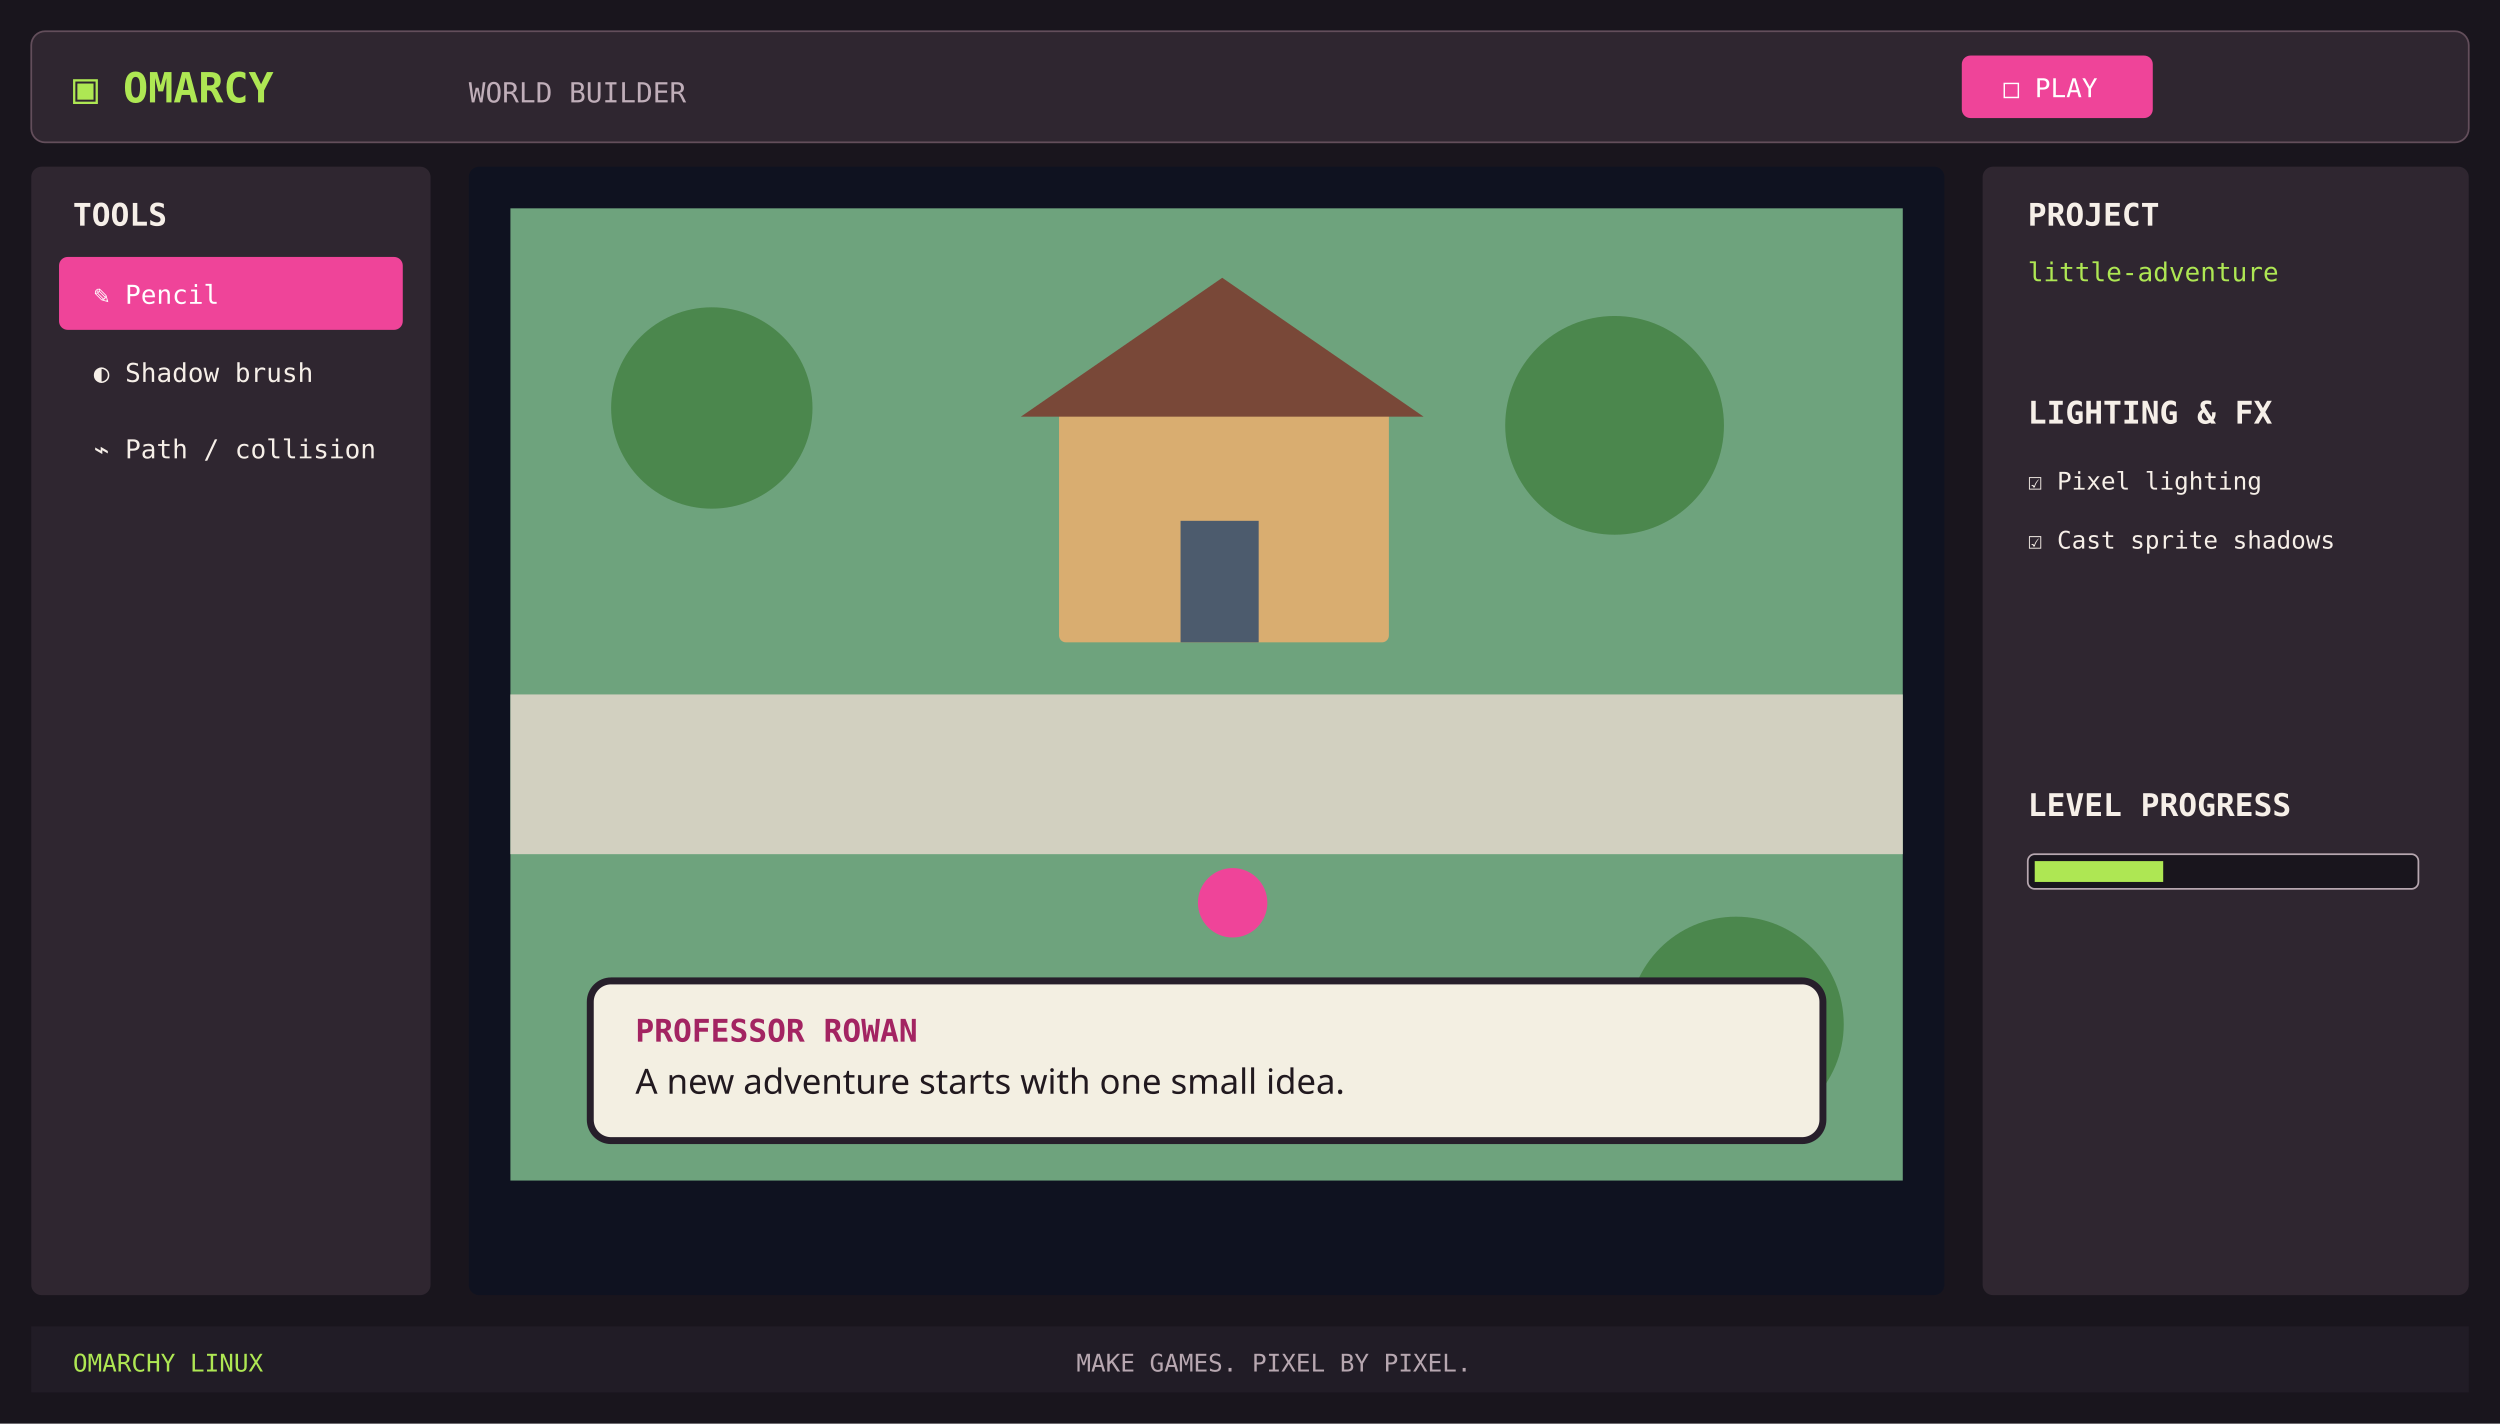
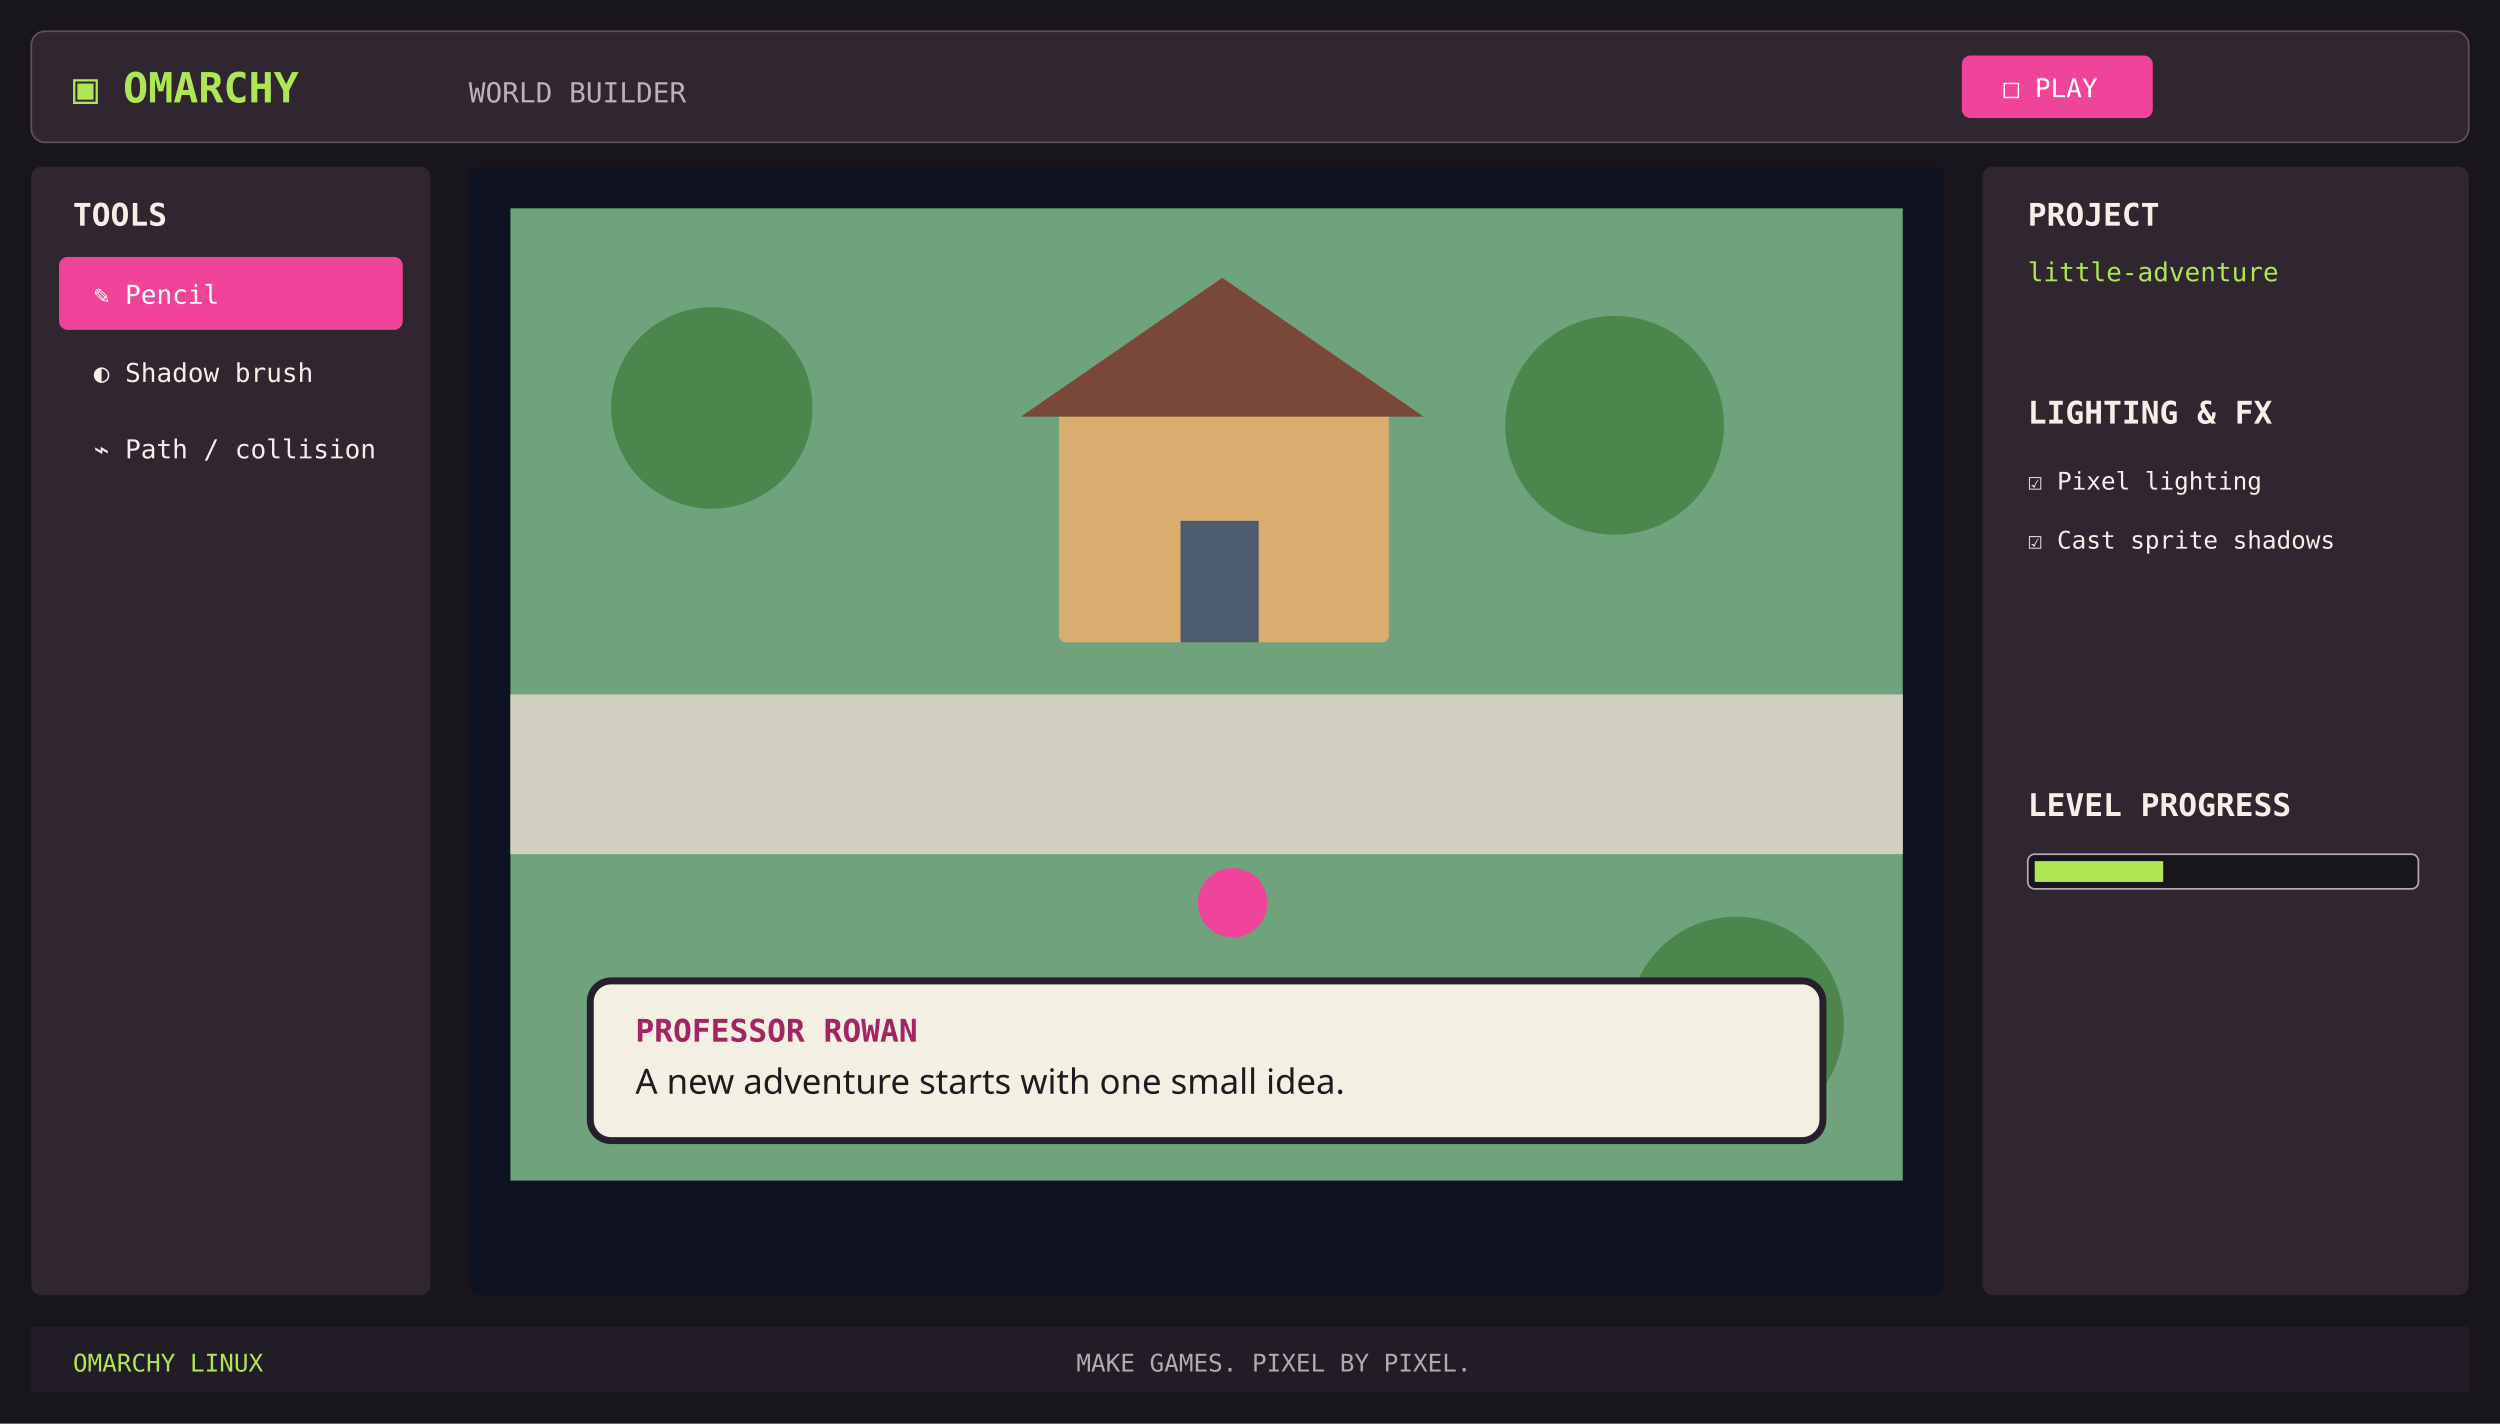
<svg xmlns="http://www.w3.org/2000/svg" viewBox="0 0 1440 820">
  <rect width="1440" height="820" fill="#19151d" />
  <rect x="18" y="18" width="1404" height="64" rx="8" fill="#2f2630" stroke="#634e5b" />
-   <text x="42" y="59" fill="#aee753" font-family="monospace" font-size="24" font-weight="700">▣ OMARCY</text>
+   <text x="42" y="59" fill="#aee753" font-family="monospace" font-size="24" font-weight="700">▣ OMARCHY</text>
  <text x="270" y="59" fill="#c0aeb9" font-family="monospace" font-size="16">WORLD BUILDER</text>
  <rect x="1130" y="32" width="110" height="36" rx="5" fill="#ef4499" />
  <text x="1154" y="56" fill="#fff" font-family="monospace" font-size="15">□ PLAY</text>
  <rect x="18" y="96" width="230" height="650" rx="6" fill="#2f2630" />
  <text x="42" y="130" fill="#f6efe8" font-family="monospace" font-size="18" font-weight="700">TOOLS</text>
  <rect x="34" y="148" width="198" height="42" rx="5" fill="#ef4499" />
  <text x="54" y="175" fill="#fff" font-family="monospace" font-size="15">✎ Pencil</text>
  <text x="54" y="220" fill="#f6efe8" font-family="monospace" font-size="15">◐ Shadow brush</text>
  <text x="54" y="264" fill="#f6efe8" font-family="monospace" font-size="15">⌁ Path / collision</text>
  <rect x="270" y="96" width="850" height="650" rx="6" fill="#0f1220" />
  <rect x="294" y="120" width="802" height="560" fill="#6ea37d" />
  <path d="M294 400h802v92H294z" fill="#d2d0c0" />
  <g fill="#4b874d">
    <circle cx="410" cy="235" r="58" />
    <circle cx="930" cy="245" r="63" />
    <circle cx="1000" cy="590" r="62" />
  </g>
  <g fill="#d9ad70">
    <rect x="610" y="230" width="190" height="140" rx="4" />
    <path d="M588 240l116-80 116 80z" fill="#794838" />
    <rect x="680" y="300" width="45" height="70" fill="#4c5b6d" />
  </g>
  <circle cx="710" cy="520" r="20" fill="#ef4499" />
  <rect x="340" y="565" width="710" height="92" rx="12" fill="#f3efe2" stroke="#271f2b" stroke-width="4" />
  <text x="366" y="600" fill="#a32462" font-family="monospace" font-size="18" font-weight="700">PROFESSOR ROWAN</text>
  <text x="366" y="630" fill="#21191f" font-family="sans-serif" font-size="20">A new adventure starts with one small idea.</text>
  <rect x="1142" y="96" width="280" height="650" rx="6" fill="#2f2630" />
  <text x="1168" y="130" fill="#f6efe8" font-family="monospace" font-size="18" font-weight="700">PROJECT</text>
  <text x="1168" y="162" fill="#aee753" font-family="monospace" font-size="15">little-adventure</text>
  <text x="1168" y="244" fill="#f6efe8" font-family="monospace" font-size="18" font-weight="700">LIGHTING &amp; FX</text>
  <text x="1168" y="282" fill="#f6efe8" font-family="monospace" font-size="14">☑ Pixel lighting</text>
  <text x="1168" y="316" fill="#f6efe8" font-family="monospace" font-size="14">☑ Cast sprite shadows</text>
  <text x="1168" y="470" fill="#f6efe8" font-family="monospace" font-size="18" font-weight="700">LEVEL PROGRESS</text>
  <rect x="1168" y="492" width="225" height="20" rx="4" fill="#19151d" stroke="#b7a7b0" />
  <rect x="1172" y="496" width="74" height="12" fill="#aee753" />
  <rect x="18" y="764" width="1404" height="38" fill="#211c26" />
  <text x="42" y="790" fill="#aee753" font-family="monospace" font-size="14">OMARCHY LINUX</text>
  <text x="620" y="790" fill="#b7a7b0" font-family="monospace" font-size="14">MAKE GAMES. PIXEL BY PIXEL.</text>
</svg>
